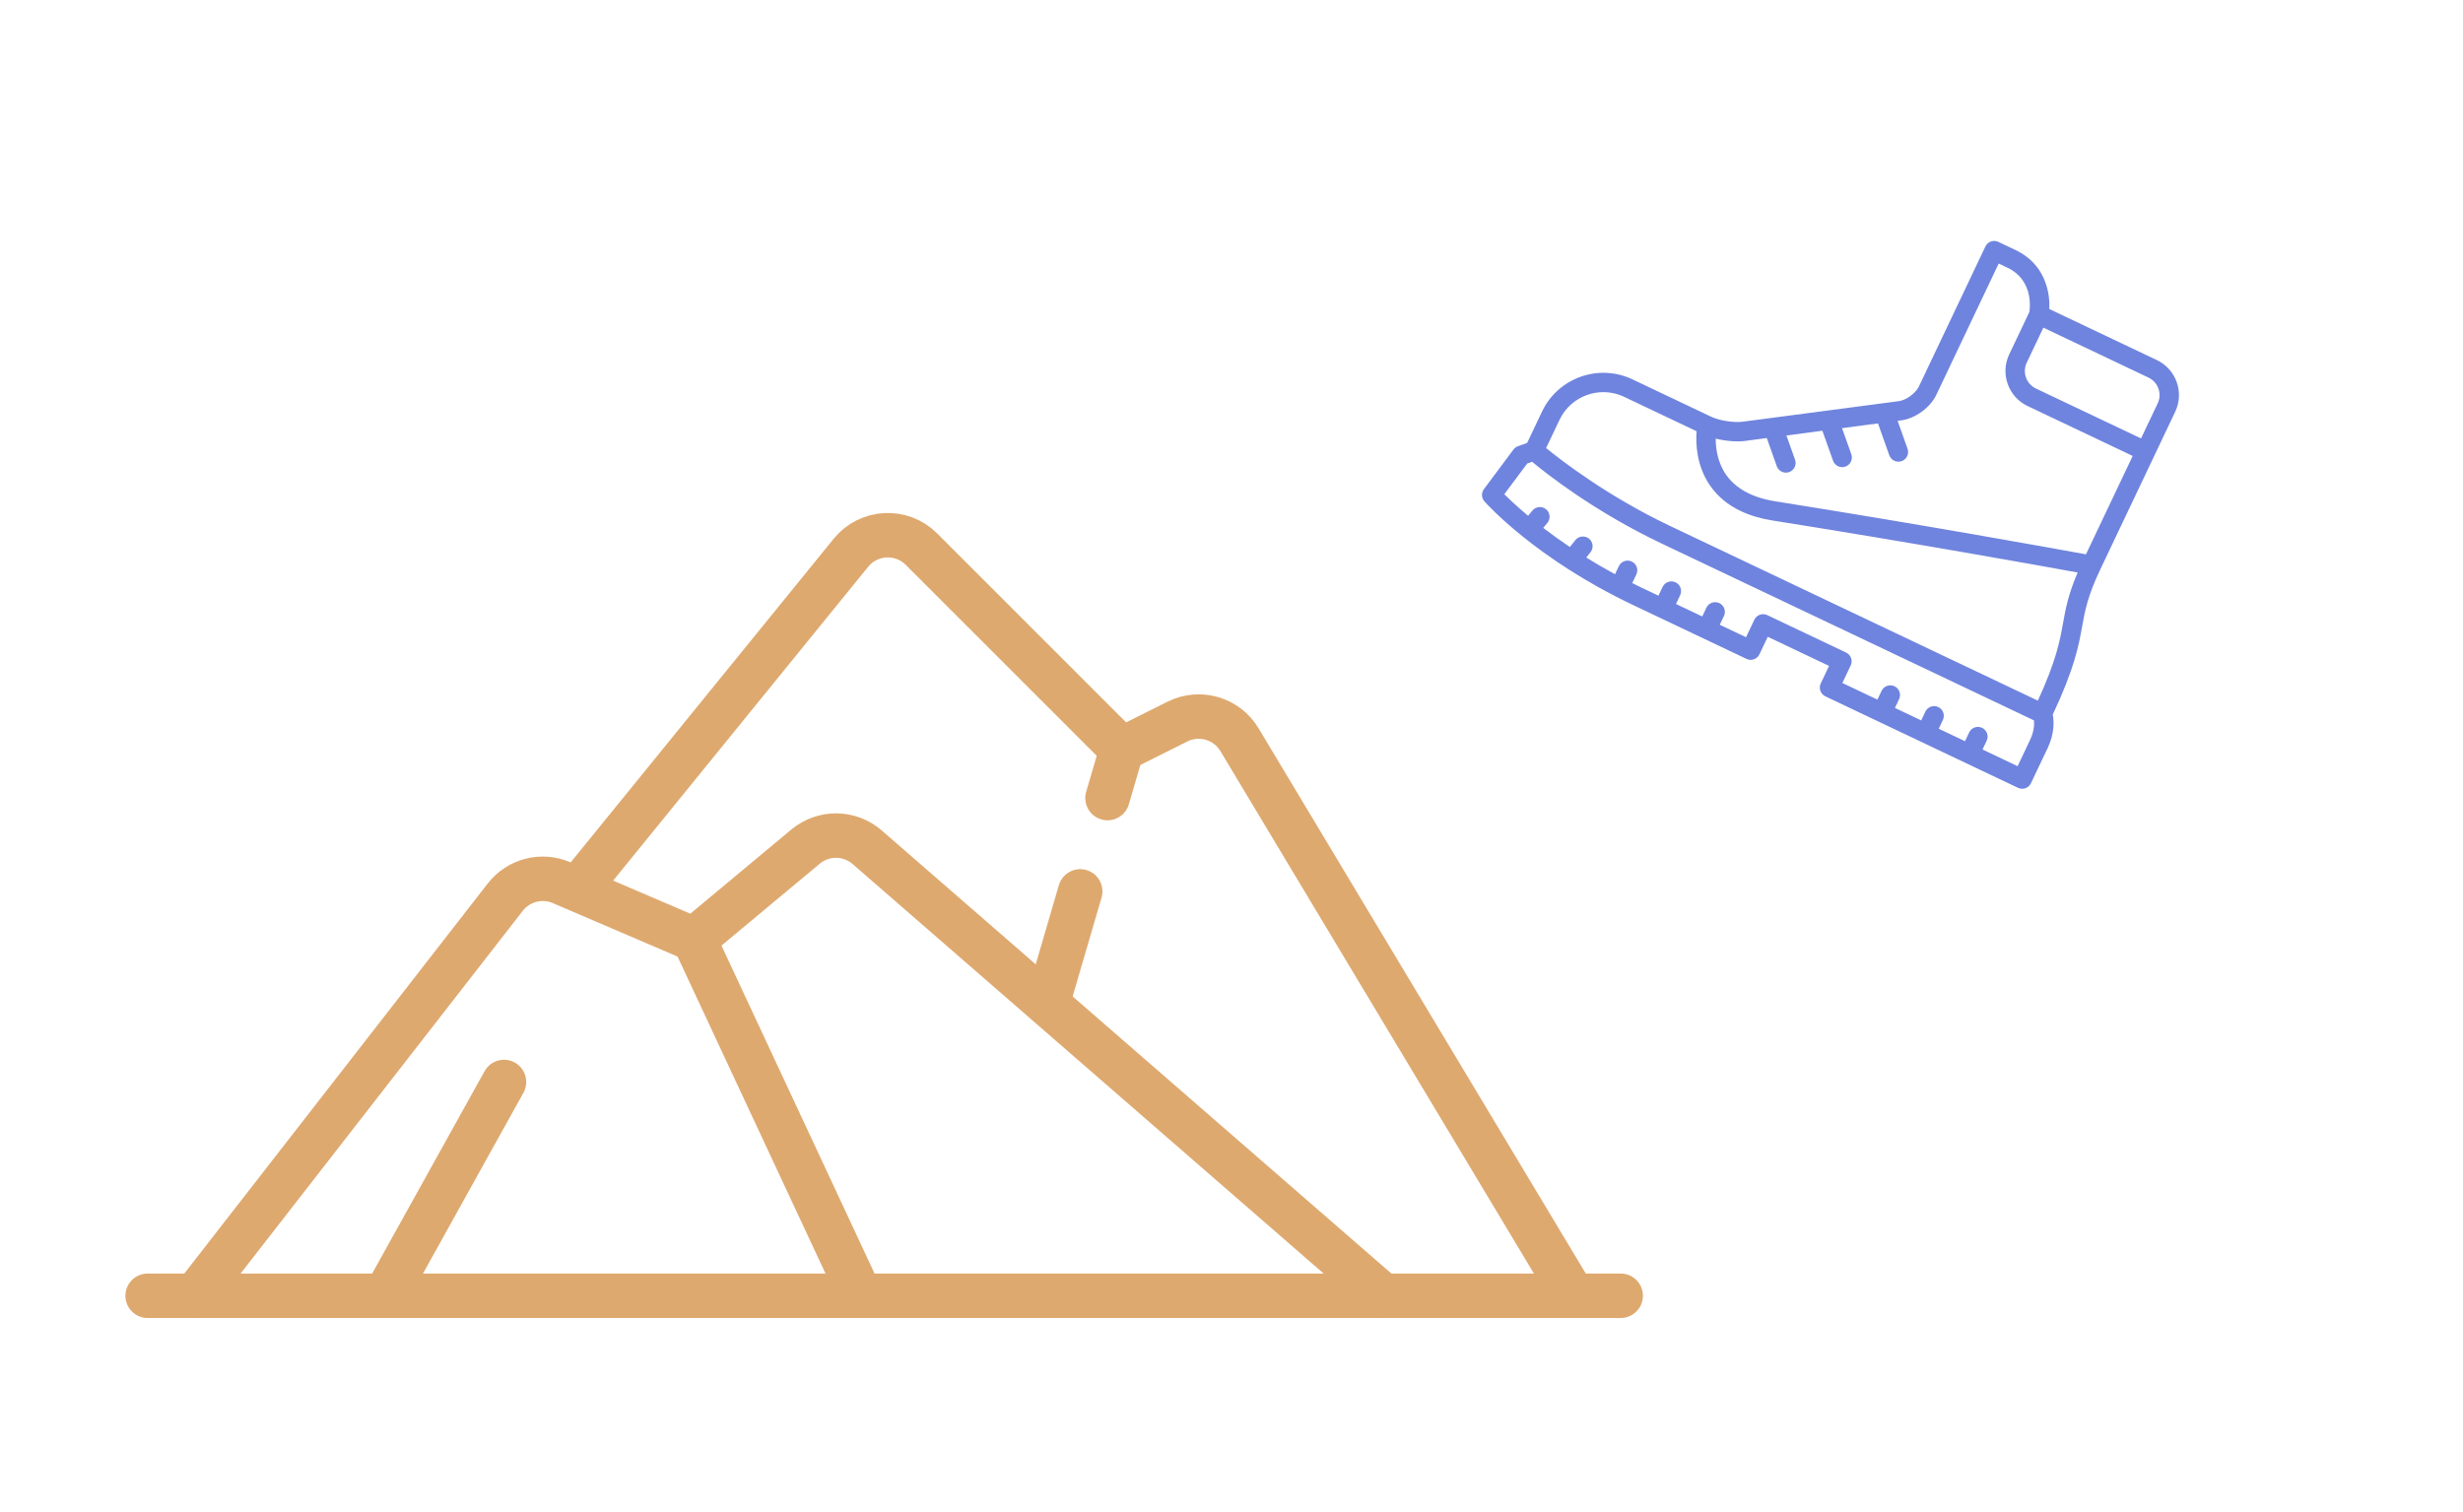
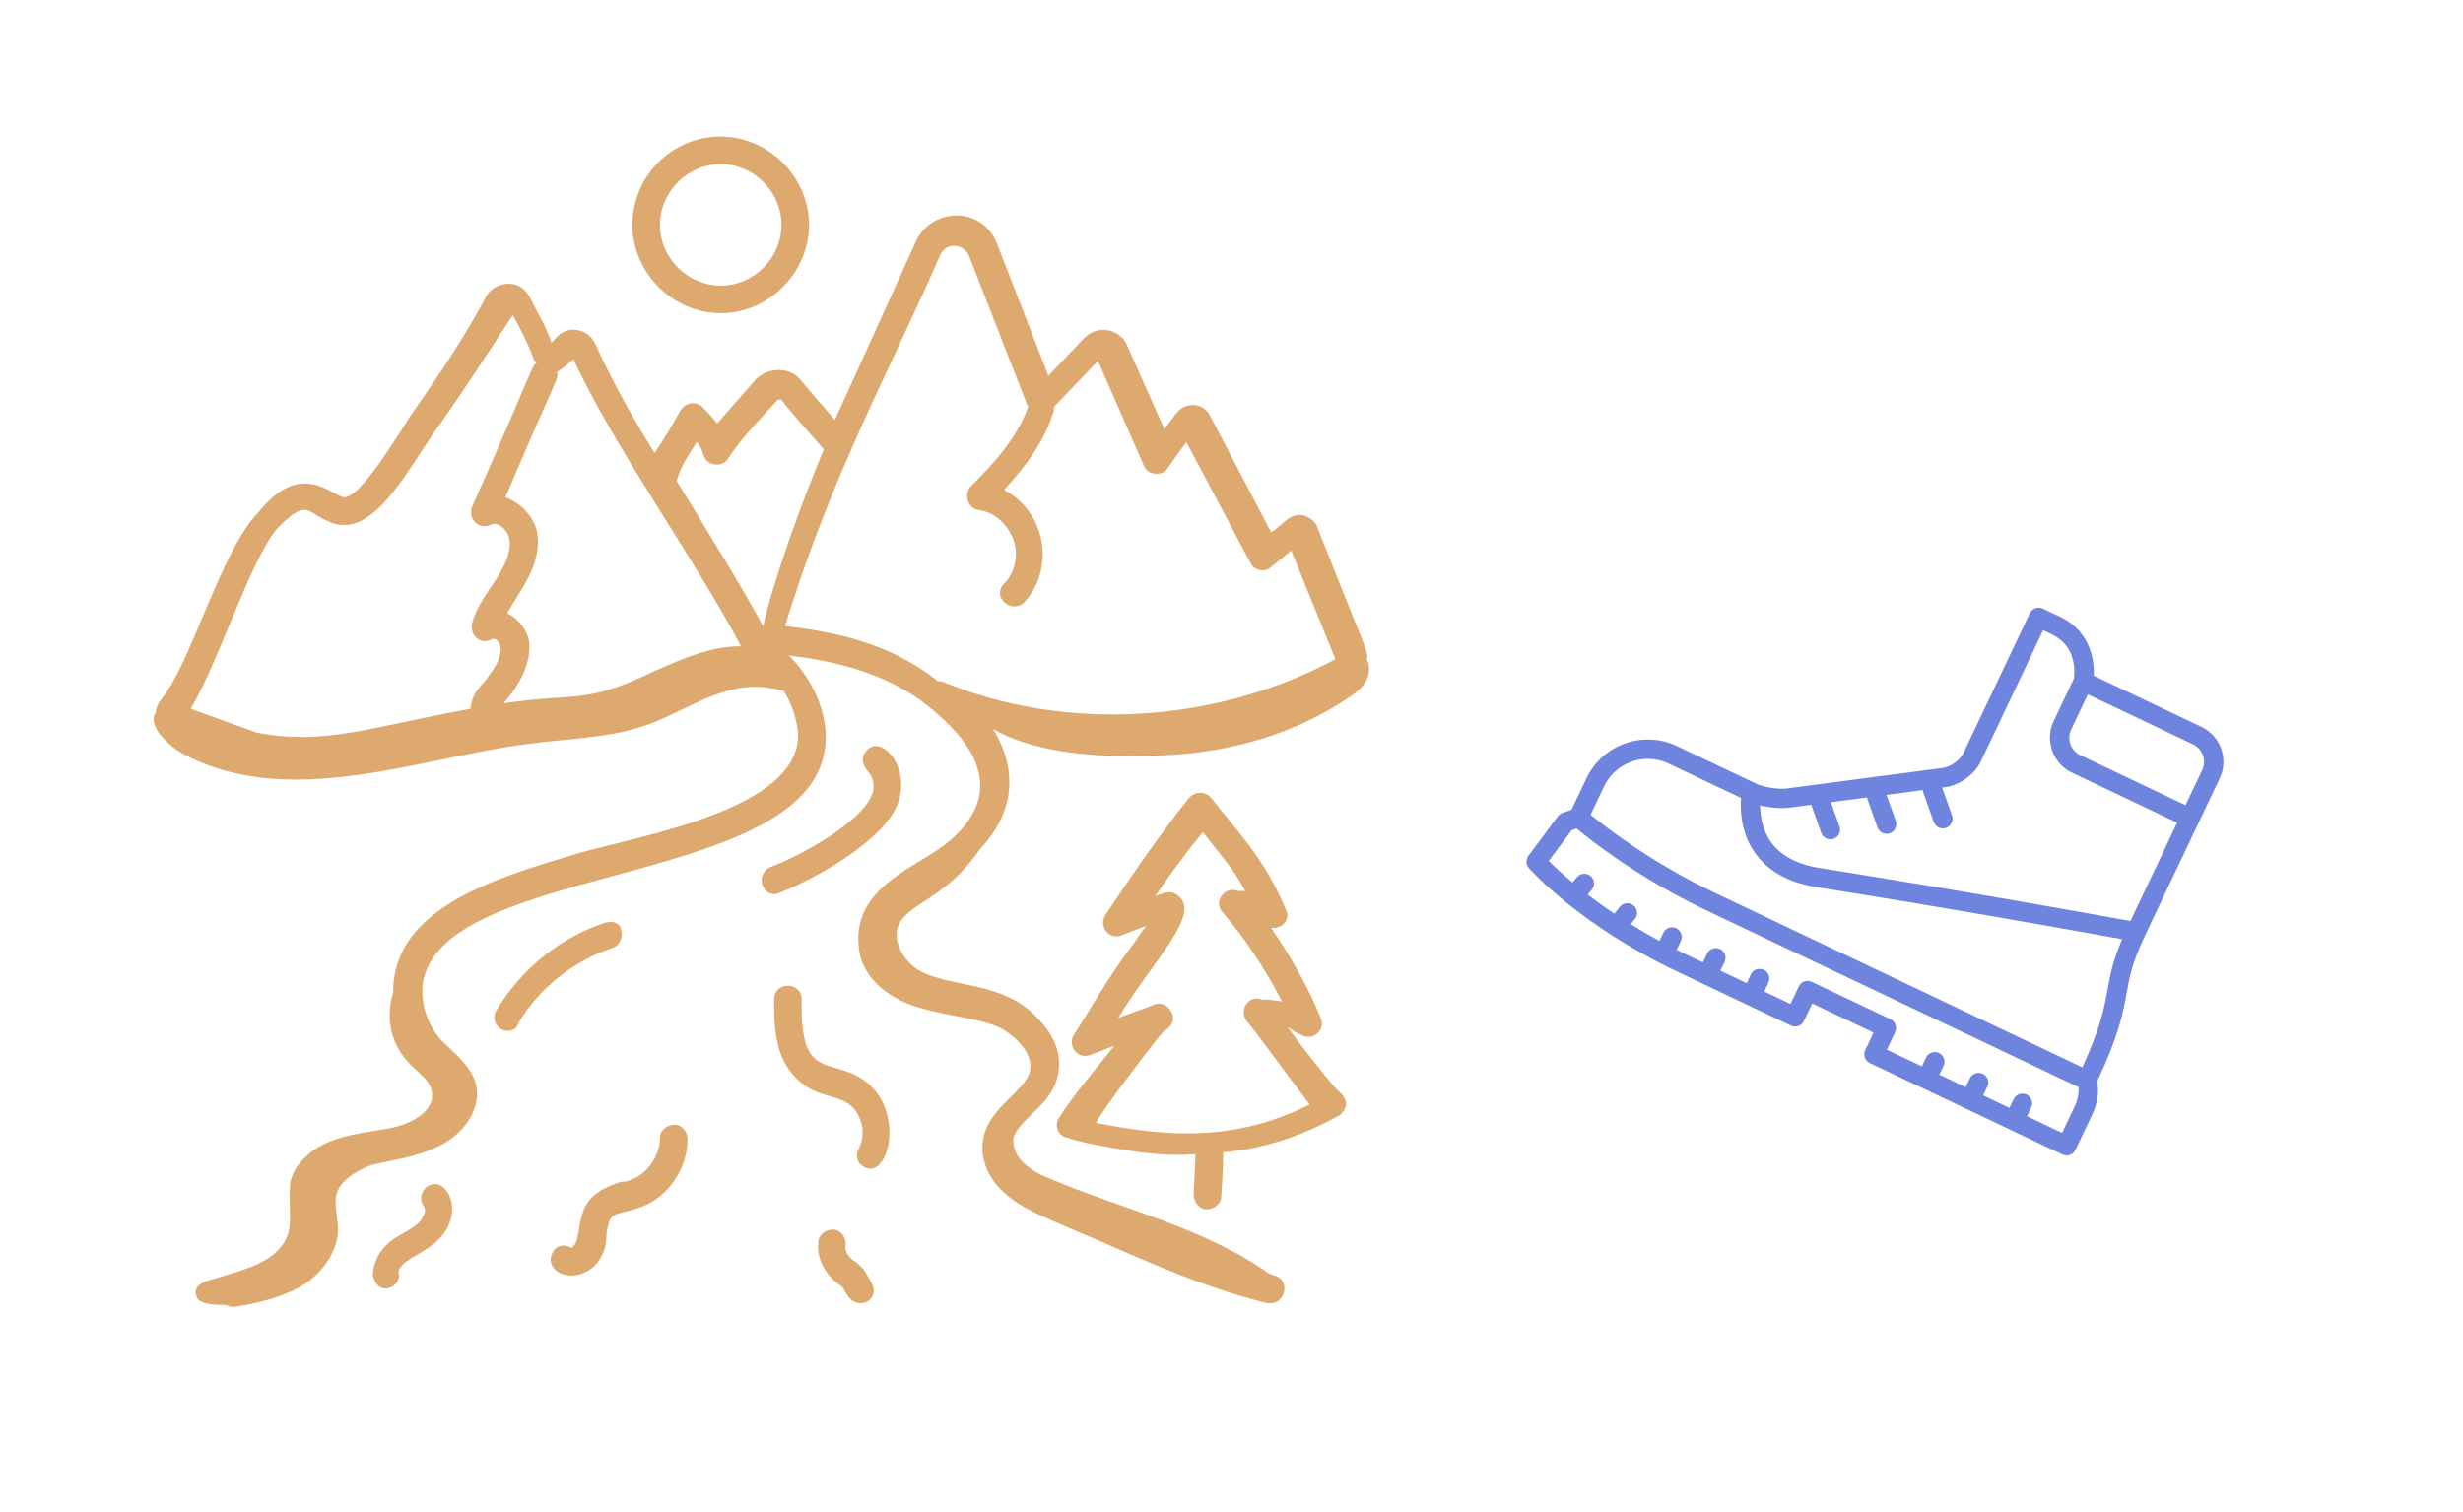
<svg xmlns="http://www.w3.org/2000/svg" id="Layer_1" data-name="Layer 1" viewBox="0 0 1108 680">
  <g id="_12_Boots" data-name="12 Boots">
-     <path d="M923.44,321.55c9.85-20.99,11.65-30.94,13.23-39.71,1.32-7.31,2.46-13.63,8.18-25.67l33.69-70.92c4.13-8.69.42-19.12-8.27-23.24l-48.39-22.98c.44-7.96-2.21-20.36-15.04-26.46l-7.88-3.74c-2.17-1.03-4.78-.11-5.81,2.07l-29.94,63.04c-1.43,3-5.73,6.13-9.02,6.56l-70.27,9.25c-3.92.52-10.5-.52-14.08-2.22l-35.46-16.84c-15.21-7.22-33.45-.73-40.68,14.48l-6.71,14.13-4.11,1.46c-.81.29-1.52.81-2.03,1.5l-13.3,17.83c-1.23,1.65-1.14,3.94.22,5.49.92,1.04,23.06,25.83,66.7,46.56l51.22,24.33c2.17,1.03,4.78.11,5.81-2.07l3.74-7.88,27.58,13.1-3.74,7.88c-1.03,2.17-.11,4.78,2.07,5.81l86.68,41.17c2.17,1.03,4.78.11,5.81-2.07l7.49-15.76c3.21-6.75,2.86-12.28,2.33-15.09ZM970.65,181.51l-7.49,15.76-47.28-22.46c-4.35-2.06-6.2-7.28-4.14-11.62l7.49-15.76,47.28,22.46c4.35,2.06,6.2,7.28,4.14,11.62ZM785.05,198.39l9.75-1.29,4.5,12.66c.4,1.13,1.23,2,2.24,2.48s2.2.57,3.33.17c2.27-.8,3.45-3.3,2.65-5.57l-3.88-10.9,16.17-2.13,4.8,13.49c.4,1.13,1.23,1.99,2.24,2.47s2.2.57,3.33.17c2.27-.8,3.45-3.3,2.65-5.57l-4.18-11.73,16.17-2.13,5.09,14.32c.4,1.13,1.23,2,2.24,2.48s2.2.57,3.33.17c2.27-.8,3.45-3.3,2.65-5.57l-4.47-12.56,1.64-.21c6.28-.82,13.05-5.75,15.76-11.46l28.07-59.1,3.94,1.87c11.35,5.39,10.24,17.41,9.88,19.86l-9.09,19.14c-4.13,8.69-.42,19.12,8.27,23.24l47.28,22.46-21.02,44.26c-14.37-2.62-73.73-13.37-139.73-23.84-10.31-1.64-17.77-5.67-22.17-11.98-3.88-5.57-4.67-11.93-4.66-16.23,4.43,1.08,9.44,1.54,13.21,1.04h0ZM730.62,178.55l32.61,15.49c-.41,5.21-.2,15.37,6.05,24.42,3.38,4.89,7.99,8.73,13.78,11.48,4.15,1.97,8.9,3.38,14.25,4.24,62.99,10,119.92,20.24,137.34,23.41-4.24,9.93-5.38,16.17-6.56,22.7-1.49,8.27-3.03,16.8-11.34,34.96l-165.44-78.59c-27.99-13.3-48.83-29.39-55.78-35.06l6.04-12.71c5.16-10.86,18.19-15.5,29.06-10.34h0ZM907.61,344.72l-15.76-7.49,1.87-3.94c1.03-2.17.11-4.78-2.07-5.81s-4.78-.11-5.81,2.07l-1.87,3.94-11.82-5.61,1.87-3.94c1.03-2.17.11-4.78-2.07-5.81s-4.78-.11-5.81,2.07l-1.87,3.94-11.82-5.61,1.87-3.94c1.03-2.17.11-4.78-2.07-5.81s-4.78-.11-5.81,2.07l-1.87,3.94-15.76-7.49,3.74-7.88c1.03-2.17.11-4.78-2.07-5.81l-35.46-16.84c-2.17-1.03-4.78-.11-5.81,2.07l-3.74,7.88-11.82-5.61,1.87-3.94c1.03-2.17.11-4.78-2.07-5.81s-4.78-.11-5.81,2.07l-1.87,3.94-11.82-5.61,1.87-3.94c1.03-2.17.11-4.78-2.07-5.81s-4.78-.11-5.81,2.07l-1.87,3.94-7.88-3.74c-1.34-.63-2.62-1.28-3.91-1.93l1.85-3.88c1.03-2.17.11-4.78-2.07-5.81s-4.78-.11-5.81,2.07l-1.73,3.63c-4.61-2.49-8.9-5-12.92-7.49l1.9-2.4c1.5-1.89,1.18-4.63-.71-6.13-1.89-1.48-4.63-1.18-6.13.71l-2.43,3.07c-4.46-2.99-8.47-5.89-12-8.61l1.85-2.22c1.54-1.85,1.29-4.6-.56-6.14-1.86-1.54-4.61-1.29-6.14.56l-1.96,2.36c-4.96-4.15-8.54-7.55-10.69-9.7l10.3-13.81,2.2-.78c6.47,5.38,28.12,22.46,58.33,36.81l167.44,79.54c.17,1.79.07,4.94-1.77,8.82l-5.61,11.82Z" style="fill: #6f84de;" />
+     <path d="M943.44,486.55c9.85-20.99,11.65-30.94,13.23-39.71,1.32-7.31,2.46-13.63,8.18-25.67l33.69-70.92c4.13-8.69.42-19.12-8.27-23.24l-48.39-22.98c.44-7.96-2.21-20.36-15.04-26.46l-7.88-3.74c-2.17-1.03-4.78-.11-5.81,2.07l-29.94,63.04c-1.43,3-5.73,6.13-9.02,6.56l-70.27,9.25c-3.92.52-10.5-.52-14.08-2.22l-35.46-16.84c-15.21-7.22-33.45-.73-40.68,14.48l-6.71,14.13-4.11,1.46c-.81.29-1.52.81-2.03,1.5l-13.3,17.83c-1.23,1.65-1.14,3.94.22,5.49.92,1.04,23.06,25.83,66.7,46.56l51.22,24.33c2.17,1.03,4.78.11,5.81-2.07l3.74-7.88,27.58,13.1-3.74,7.88c-1.03,2.17-.11,4.78,2.07,5.81l86.68,41.17c2.17,1.03,4.78.11,5.81-2.07l7.49-15.76c3.21-6.75,2.86-12.28,2.33-15.09ZM990.65,346.51l-7.49,15.76-47.28-22.46c-4.35-2.06-6.2-7.28-4.14-11.62l7.49-15.76,47.28,22.46c4.35,2.06,6.2,7.28,4.14,11.62ZM805.05,363.39l9.75-1.29,4.5,12.66c.4,1.13,1.23,2,2.24,2.48s2.2.57,3.33.17c2.27-.8,3.45-3.3,2.65-5.57l-3.88-10.9,16.17-2.13,4.8,13.49c.4,1.13,1.23,1.99,2.24,2.47s2.2.57,3.33.17c2.27-.8,3.45-3.3,2.65-5.57l-4.18-11.73,16.17-2.13,5.09,14.32c.4,1.13,1.23,2,2.24,2.48s2.2.57,3.33.17c2.27-.8,3.45-3.3,2.65-5.57l-4.47-12.56,1.64-.21c6.28-.82,13.05-5.75,15.76-11.46l28.07-59.1,3.94,1.87c11.35,5.39,10.24,17.41,9.88,19.86l-9.09,19.14c-4.13,8.69-.42,19.12,8.27,23.24l47.28,22.46-21.02,44.26c-14.37-2.62-73.73-13.37-139.73-23.84-10.31-1.64-17.77-5.67-22.17-11.98-3.88-5.57-4.67-11.93-4.66-16.23,4.43,1.08,9.44,1.54,13.21,1.04h0ZM750.62,343.55l32.61,15.49c-.41,5.21-.2,15.37,6.05,24.42,3.38,4.89,7.99,8.73,13.78,11.48,4.15,1.97,8.9,3.38,14.25,4.24,62.99,10,119.92,20.24,137.34,23.41-4.24,9.93-5.38,16.17-6.56,22.7-1.49,8.27-3.03,16.8-11.34,34.96l-165.44-78.59c-27.99-13.3-48.83-29.39-55.78-35.06l6.04-12.71c5.16-10.86,18.19-15.5,29.06-10.34h0ZM927.61,509.72l-15.76-7.49,1.87-3.94c1.03-2.17.11-4.78-2.07-5.81s-4.78-.11-5.81,2.07l-1.87,3.94-11.82-5.61,1.87-3.94c1.03-2.17.11-4.78-2.07-5.81s-4.78-.11-5.81,2.07l-1.87,3.94-11.82-5.61,1.87-3.94c1.03-2.17.11-4.78-2.07-5.81s-4.78-.11-5.81,2.07l-1.87,3.94-15.76-7.49,3.74-7.88c1.03-2.17.11-4.78-2.07-5.81l-35.46-16.84c-2.17-1.03-4.78-.11-5.81,2.07l-3.74,7.88-11.82-5.61,1.87-3.94c1.03-2.17.11-4.78-2.07-5.81s-4.78-.11-5.81,2.07l-1.87,3.94-11.82-5.61,1.87-3.94c1.03-2.17.11-4.78-2.07-5.81s-4.78-.11-5.81,2.07l-1.87,3.94-7.88-3.74c-1.34-.63-2.62-1.28-3.91-1.93l1.85-3.88c1.03-2.17.11-4.78-2.07-5.81s-4.78-.11-5.81,2.07l-1.73,3.63c-4.61-2.49-8.9-5-12.92-7.49l1.9-2.4c1.5-1.89,1.18-4.63-.71-6.13-1.89-1.48-4.63-1.18-6.13.71l-2.43,3.07c-4.46-2.99-8.47-5.89-12-8.61l1.85-2.22c1.54-1.85,1.29-4.6-.56-6.14-1.86-1.54-4.61-1.29-6.14.56l-1.96,2.36c-4.96-4.15-8.54-7.55-10.69-9.7l10.3-13.81,2.2-.78c6.47,5.38,28.12,22.46,58.33,36.81l167.44,79.54c.17,1.79.07,4.94-1.77,8.82l-5.61,11.82Z" style="fill: #6f84de;" />
  </g>
-   <g id="g19">
-     <g id="g25">
-       <path id="path27" d="M66.41,583.02h662.67" style="fill: none; stroke: #dea96f; stroke-linecap: round; stroke-linejoin: round; stroke-width: 20px;" />
-     </g>
-     <g id="g29">
-       <path id="path31" d="M87.79,583.02l139.51-179.36c5.97-7.67,16.36-10.35,25.29-6.52l59.65,25.57,50.15-41.79c8.06-6.71,19.8-6.59,27.71.29l232.1,201.82" style="fill: none; stroke: #dea96f; stroke-linecap: round; stroke-linejoin: round; stroke-width: 20px;" />
-     </g>
-     <g id="g33">
-       <path id="path35" d="M260.12,399.7l122.68-150.99c7.99-9.84,22.74-10.6,31.71-1.64l90.12,90.12,25.05-12.52c9.99-4.99,22.14-1.46,27.89,8.12l150.14,250.23" style="fill: none; stroke: #dea96f; stroke-linecap: round; stroke-linejoin: round; stroke-width: 20px;" />
-     </g>
-     <g id="g37">
-       <path id="path39" d="M312.24,422.7l74.82,160.32" style="fill: none; stroke: #dea96f; stroke-linecap: round; stroke-linejoin: round; stroke-width: 20px;" />
-     </g>
-     <g id="g41">
-       <path id="path43" d="M485.94,401.07l-14.27,48.8" style="fill: none; stroke: #dea96f; stroke-linecap: round; stroke-linejoin: round; stroke-width: 20px;" />
-     </g>
-     <g id="g45">
-       <path id="path47" d="M504.63,337.19l-6.41,21.9" style="fill: none; stroke: #dea96f; stroke-linecap: round; stroke-linejoin: round; stroke-width: 20px;" />
-     </g>
-     <g id="g49">
-       <path id="path51" d="M173.29,583.02l53.44-96.19" style="fill: none; stroke: #dea96f; stroke-linecap: round; stroke-linejoin: round; stroke-width: 20px;" />
-     </g>
+   <g id="_31" data-name="31">
+     <path d="M602.4,501.9c.83,0,.83-.83,0,0,3.31-2.48,4.14-5.8,1.66-9.11-.83-.83-1.66-1.66-2.48-2.48-3.31-3.31-15.73-19.04-22.35-28.15,1.66.83,3.31,2.48,5.8,3.31,4.97,3.31,11.59-1.66,9.11-7.45-5.8-14.07-13.25-27.32-22.35-40.57,4.97.83,9.11-4.14,6.62-8.28-9.94-24.01-23.18-36.43-33.12-49.68-2.48-3.31-7.45-4.14-10.76,0-13.25,16.56-25.67,34.77-37.26,52.16-3.31,4.97,1.66,11.59,7.45,9.11l10.76-4.14c-1.66,2.48-4.14,5.8-5.8,8.28-12.42,16.56-21.53,33.12-26.49,40.57-3.31,4.97,1.66,11.59,7.45,9.11,2.48-.83,6.62-2.48,10.76-4.14-14.9,18.21-20.7,25.67-24.84,32.29-2.48,3.31-.83,8.28,3.31,9.11,7.45,2.48,17.39,4.14,27.32,5.8,10.76,1.66,20.7,2.48,30.63,1.66l-.83,18.21c0,3.31,2.48,6.62,5.8,6.62s6.62-2.48,6.62-5.8c.83-12.42.83-17.39.83-19.87,19.87-1.66,37.26-8.28,52.16-16.56h0ZM523.75,463.81c3.31-1.66,4.97-4.97,3.31-8.28s-4.97-4.97-8.28-3.31c-4.14,1.66-11.59,4.14-15.73,5.8,14.9-24.84,37.26-46.36,27.32-54.64-3.31-3.31-7.45-1.66-10.76,0,6.62-9.94,14.07-19.87,21.53-28.98,10.76,14.07,13.25,15.73,19.04,26.49h-3.31c-5.8-2.48-11.59,4.97-6.62,9.94,10.76,12.42,19.04,25.67,26.49,39.74-5.8-.83-6.62-.83-9.11-.83-5.8-2.48-10.76,4.97-6.62,9.94,2.48,2.48,19.87,26.49,28.15,37.26-33.12,16.56-62.92,14.9-96.04,8.28.83-3.31,29.81-41.4,30.63-41.4h0Z" style="fill: #dea96f;" />
+     <path d="M346.57,390.13c-7.45,3.31-3.31,14.9,4.14,11.59,16.56-6.62,46.36-23.18,52.99-39.74,6.62-16.56-7.45-32.29-14.07-24.01-2.48,2.48-1.66,6.62.83,9.11s3.31,7.45,1.66,10.76c-4.97,12.42-32.29,27.32-45.54,32.29Z" style="fill: #dea96f;" />
+     <path d="M272.89,414.96c-20.7,6.62-38.08,20.7-49.68,39.74-2.48,4.14.83,9.11,4.97,9.11,2.48,0,4.14-.83,4.97-3.31,9.11-15.73,24.84-28.15,42.22-33.94,3.31-.83,4.97-4.97,4.14-7.45,0-3.31-3.31-4.97-6.62-4.14h0Z" style="fill: #dea96f;" />
+     <path d="M384.66,483.68c-13.25-6.62-24.84,0-24.01-33.94,0-8.28-12.42-8.28-12.42,0,0,5.8,0,13.25,1.66,19.87,1.66,8.28,6.62,14.9,12.42,19.04,9.94,6.62,20.7,3.31,24.84,15.73,1.66,4.14.83,9.11-.83,12.42s-.83,6.62,2.48,8.28c11.59,6.62,19.87-29.81-4.14-41.4h0Z" style="fill: #dea96f;" />
+     <path d="M260.47,553.23c-.83,3.31-.83,5.8-2.48,7.45l-.83.83c-2.48-1.66-6.62-1.66-8.28,1.66-3.31,4.97.83,10.76,8.28,10.76,4.14,0,9.11-2.48,11.59-5.8,3.31-4.14,4.14-9.11,4.14-13.25,1.66-10.76,3.31-7.45,14.9-11.59,12.42-4.14,21.53-17.39,21.53-30.63,0-3.31-2.48-6.62-5.8-6.62s-6.62,2.48-6.62,5.8c0,8.28-5.8,16.56-13.25,19.04-1.66.83-2.48.83-4.14.83-12.42,4.14-17.39,8.28-19.04,21.53h0Z" style="fill: #dea96f;" />
+     <path d="M178.5,556.54c-8.28,4.97-10.76,12.42-10.76,17.39.83,3.31,2.48,5.8,5.8,5.8s6.62-3.31,5.8-6.62c-.83-5.8,12.42-9.11,18.21-15.73,12.42-12.42,2.48-29.81-5.8-23.18-2.48,2.48-3.31,5.8-.83,9.11.83.83,0,3.31-1.66,5.8-1.66,2.48-6.62,4.97-10.76,7.45h0Z" style="fill: #dea96f;" />
+     <path d="M385.48,568.13c-3.31-1.66-5.8-4.97-4.97-8.28,0-3.31-2.48-6.62-5.8-6.62s-6.62,2.48-6.62,5.8c-.83,8.28,4.14,15.73,10.76,19.87,1.66,2.48,3.31,7.45,8.28,7.45s7.45-4.97,4.97-9.11l-3.31-5.8c-1.66-1.66-2.48-2.48-3.31-3.31h0Z" style="fill: #dea96f;" />
+     <path d="M324.22,61.44c-22.35,0-39.74,18.21-39.74,39.74s18.21,39.74,39.74,39.74,39.74-18.21,39.74-39.74-18.21-39.74-39.74-39.74ZM324.22,128.5c-14.9,0-27.32-12.42-27.32-27.32s12.42-27.32,27.32-27.32,27.32,12.42,27.32,27.32-12.42,27.32-27.32,27.32Z" style="fill: #dea96f;" />
+     <path d="M81.64,338.79c48.02,26.49,108.46,1.66,156.48-4.14,18.21-2.48,37.26-2.48,54.64-9.11,17.39-6.62,34.77-19.87,54.64-15.73,1.66,0,3.31.83,4.97.83,3.31,4.97,5.8,11.59,6.62,19.04,1.66,34.77-72.03,46.36-100.18,54.64-35.6,10.76-81.96,24.01-81.96,62.09-3.31,11.59-1.66,23.18,8.28,33.12,3.31,3.31,8.28,6.62,9.11,11.59,1.66,9.11-9.94,14.9-19.04,16.56-9.11,1.66-18.21,2.48-26.49,5.8-8.28,3.31-16.56,9.94-18.21,19.04-.83,7.45.83,15.73-.83,22.35-4.14,13.25-20.7,16.56-33.94,20.7-4.14.83-9.11,3.31-7.45,7.45.83,4.14,9.11,4.14,13.25,4.14,1.66.83,2.48.83,4.14.83,10.76-1.66,19.87-4.14,28.15-8.28,10.76-5.8,18.21-16.56,18.21-26.49,0-4.97-1.66-11.59-.83-14.9.83-6.62,9.11-11.59,15.73-14.07,9.94-2.48,19.87-3.31,29.81-8.28,11.59-4.97,21.53-18.21,16.56-30.63-3.31-7.45-9.94-12.42-14.07-16.56-6.62-6.62-9.94-16.56-9.11-25.67,7.45-57.13,184.63-42.22,181.32-113.43-.83-13.25-7.45-25.67-16.56-34.77,19.87,2.48,43.05,7.45,62.09,22.35,16.56,13.25,24.01,24.84,24.01,36.43,0,8.28-4.97,17.39-14.07,24.84-13.25,11.59-43.88,19.87-40.57,48.02,1.66,14.9,15.73,24.01,28.98,27.32,11.59,3.31,24.01,4.14,33.94,8.28,8.28,4.14,15.73,12.42,14.07,19.87-2.48,9.11-17.39,15.73-20.7,28.98-2.48,9.11,1.66,19.04,9.11,25.67,8.28,7.45,17.39,10.76,40.57,20.7,24.84,10.76,50.5,22.35,77.82,28.98h1.66c2.48,0,4.97-1.66,5.8-4.97s-.83-6.62-4.14-7.45c-.83,0-1.66-.83-2.48-.83-28.98-20.7-66.23-28.98-99.35-43.05-8.28-3.31-16.56-9.11-15.73-18.21,3.31-9.11,16.56-14.07,19.87-27.32,2.48-9.94-1.66-19.04-9.11-26.49-15.73-17.39-41.4-13.25-54.64-22.35-5.8-4.14-9.94-11.59-8.28-18.21,4.14-11.59,20.7-11.59,37.26-35.6,14.9-15.73,17.39-34.77,5.8-53.82,21.53,12.42,55.47,13.25,80.31,11.59,28.15-1.66,56.3-9.94,79.48-25.67,6.62-4.14,11.59-9.94,8.28-17.39.83-3.31.83-.83-22.35-59.61-.83-2.48-3.31-4.14-5.8-4.97-6.62-1.66-9.11,4.14-14.9,7.45l-27.32-52.16c-3.31-6.62-11.59-6.62-15.73-.83l-4.97,6.62-16.56-37.26c-3.31-8.28-14.07-9.94-19.87-3.31l-15.73,16.56-23.18-59.61c-6.62-16.56-28.98-16.56-36.43-.83l-36.43,80.31c-5.8-6.62-11.59-13.25-14.9-17.39-4.97-6.62-14.9-6.62-20.7-.83-5.8,6.62-11.59,13.25-17.39,19.87-1.66-2.48-4.14-4.97-6.62-7.45s-7.45-2.48-9.94,1.66c-4.14,7.45-6.62,11.59-11.59,19.04-10.76-17.39-19.87-33.94-26.49-48.85-3.31-7.45-13.25-9.11-18.21-2.48l-1.66,1.66c-2.48-7.45-6.62-14.07-9.94-20.7-1.66-3.31-4.97-5.8-9.11-5.8s-7.45,1.66-9.94,4.97c-9.11,17.39-20.7,34.77-32.29,51.33-4.97,6.62-24.01,40.57-32.29,39.74-3.31-.83-8.28-4.97-14.07-5.8-11.59-2.48-20.7,8.28-24.01,12.42-17.39,17.39-30.63,69.55-44.71,85.28-.83,1.66-1.66,3.31-1.66,4.97-4.14,5.8,5.8,14.9,11.59,18.21h0ZM422.74,115.26c2.48-6.62,10.76-5.8,13.25,0l26.49,67.89c-4.97,14.07-15.73,25.67-25.67,35.6-3.31,3.31-1.66,9.94,3.31,10.76,7.45.83,13.25,6.62,15.73,13.25,2.48,6.62.83,14.9-4.14,19.87-5.8,5.8,3.31,14.07,9.11,8.28,13.25-14.07,10.76-39.74-9.11-50.5,9.11-9.94,18.21-21.53,22.35-35.6v-1.66l19.87-20.7,20.7,47.19c1.66,4.14,8.28,4.97,10.76.83l8.28-11.59,28.98,54.64c1.66,3.31,6.62,4.14,9.11,1.66l9.11-7.45,19.87,48.85c-53.82,28.98-121.7,33.12-177.18,9.94h-1.66c-21.53-17.39-47.19-22.35-68.72-24.84,20.7-67.89,48.02-116.74,69.55-166.41h0ZM313.46,198.88c1.66,1.66,2.48,4.14,3.31,6.62,1.66,4.14,8.28,4.97,10.76.83,6.62-9.94,14.07-17.39,22.35-26.49h1.66c4.14,5.8,14.9,17.39,19.04,22.35-9.94,24.01-21.53,55.47-27.32,79.48-10.76-19.87-24.84-42.22-38.91-65.41,2.48-7.45,4.97-10.76,9.11-17.39h0ZM257.98,161.62c18.21,39.74,55.47,91.07,75.34,129.16-14.07,0-26.49,5.8-38.08,10.76-32.29,15.73-35.6,9.94-68.72,14.9,6.62-7.45,12.42-17.39,11.59-27.32-.83-5.8-4.97-10.76-9.94-13.25,4.97-9.11,16.56-22.35,13.25-37.26-1.66-6.62-7.45-12.42-14.07-14.9,24.01-56.3,24.01-52.99,23.18-56.3,1.66-.83,6.62-4.97,7.45-5.8h0ZM124.69,237.79c4.14-4.14,9.11-9.11,13.25-8.28,3.31.83,8.28,5.8,14.9,6.62,18.21,2.48,33.94-30.63,44.71-44.71,11.59-16.56,22.35-33.12,33.12-49.68,3.31,5.8,6.62,12.42,9.11,19.04,0,.83.83,1.66,1.66,2.48-2.48,1.66,0-.83-28.98,64.58-2.48,5.8,3.31,10.76,8.28,8.28,3.31-1.66,7.45,2.48,8.28,5.8,1.66,7.45-4.14,16.56-8.28,22.35-3.31,4.97-6.62,9.94-8.28,15.73-1.66,5.8,4.14,10.76,9.11,7.45h.83c5.8,2.48,1.66,11.59-2.48,16.56-2.48,4.14-7.45,6.62-8.28,14.9-45.54,8.28-65.41,16.56-96.04,10.76-2.48-.83-20.7-7.45-29.81-10.76,13.25-22.35,26.49-66.23,38.91-81.14h0Z" style="fill: #dea96f;" />
  </g>
</svg>
